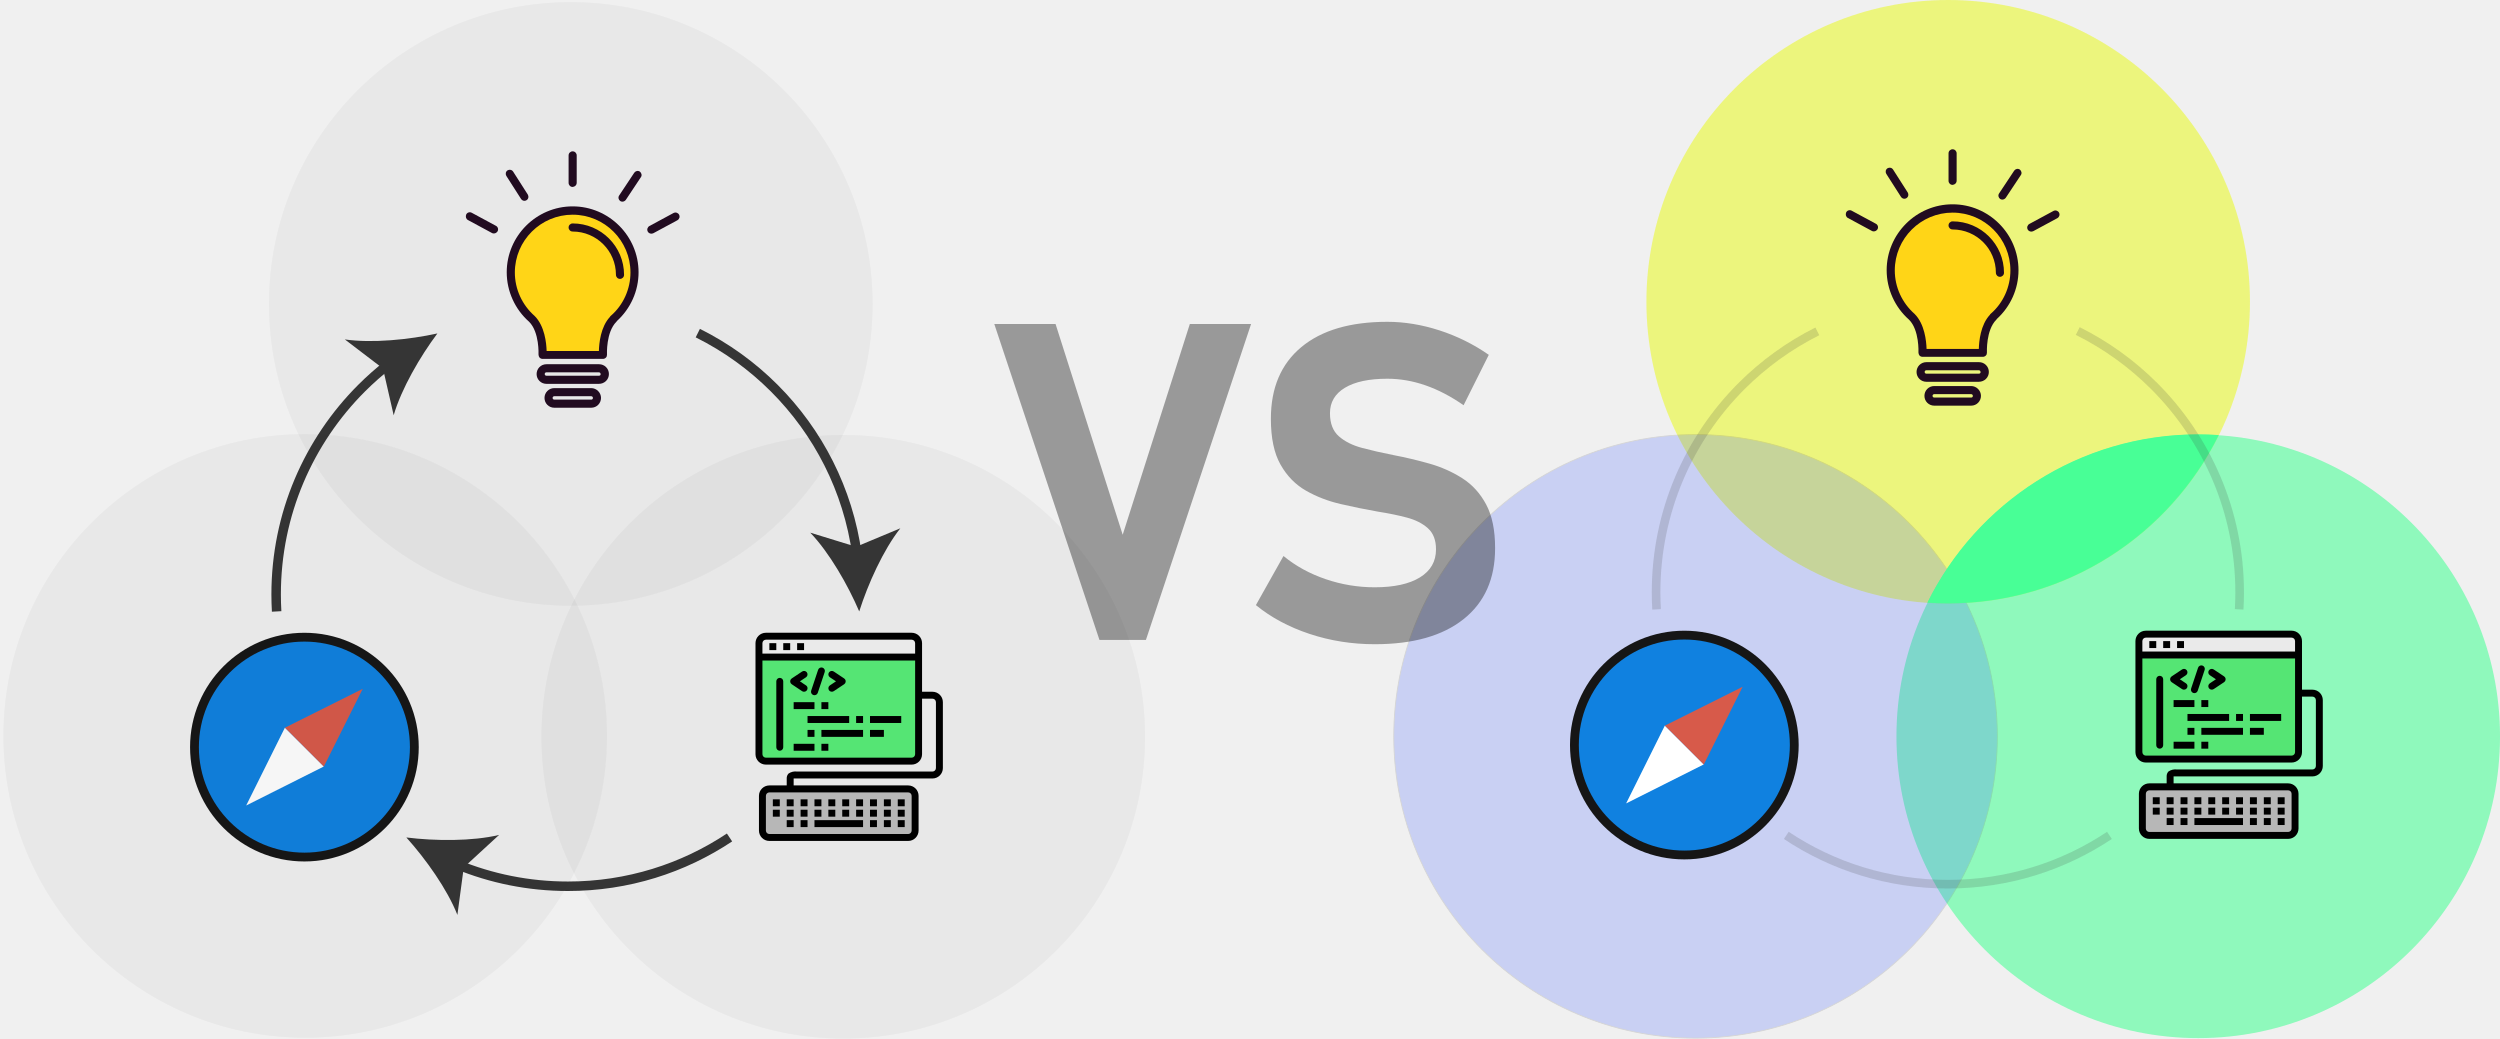
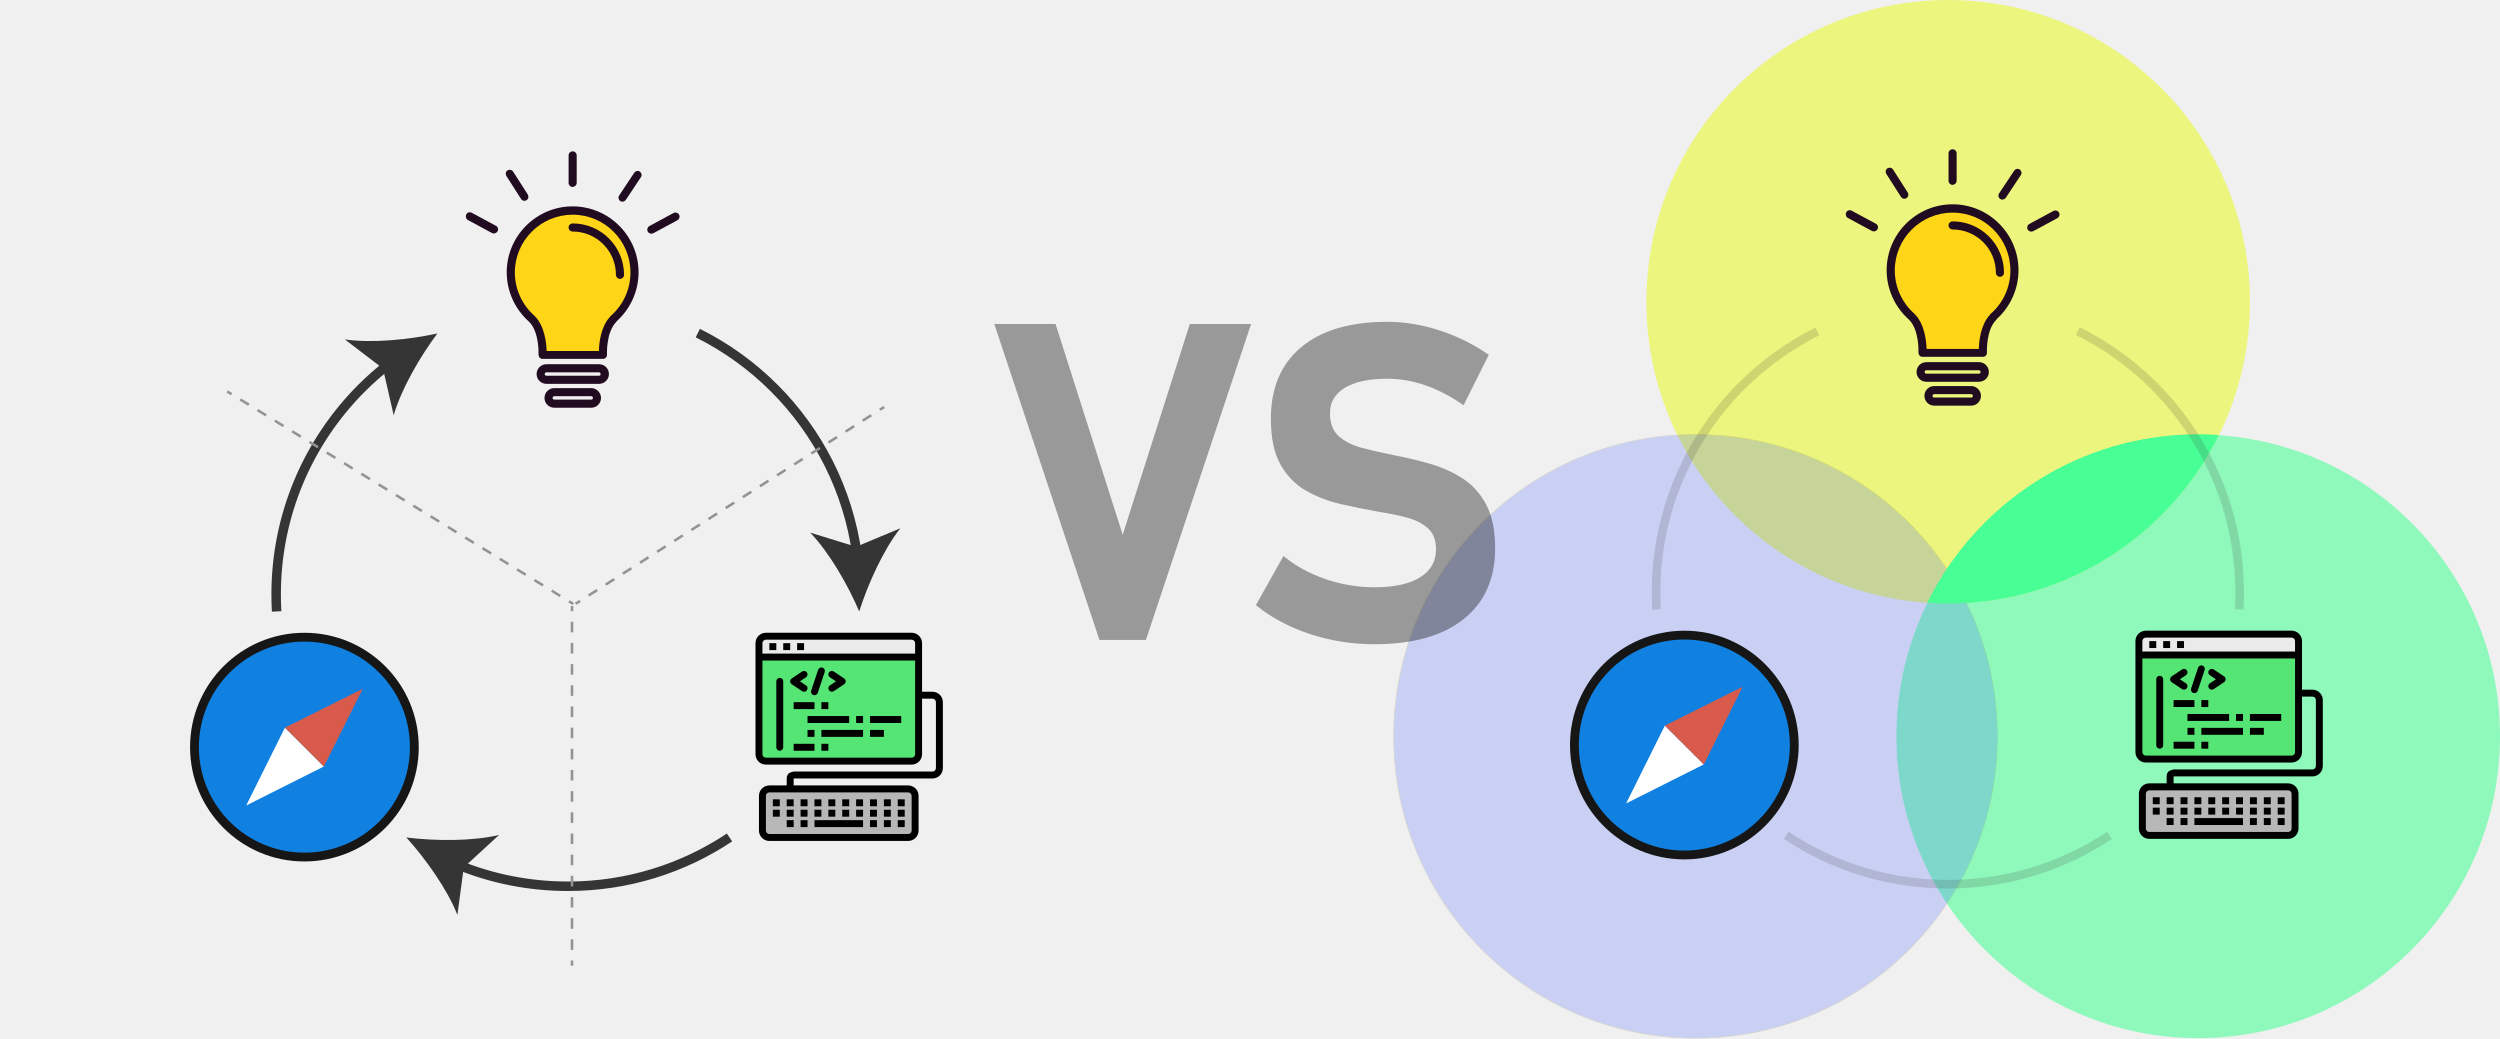
<svg xmlns="http://www.w3.org/2000/svg" version="1.1" id="Ebene_1" x="0px" y="0px" width="2899.5px" height="1204.5px" viewBox="0 0 2899.5 1204.5" style="enable-background:new 0 0 2899.5 1204.5;" xml:space="preserve">
  <style type="text/css">
	.st0{opacity:0.54;fill:#E9F91C;}
	.st1{opacity:0.58;fill:#48FF96;}
	.st2{opacity:0.22;fill:#3E5FFF;stroke:#727272;stroke-miterlimit:10;}
- 	.st3{opacity:0.04;fill:#141414;}
- 	.st4{fill:#48FF96;}
- 	.st5{fill:#FFD517;}
- 	.st6{fill:#210B20;}
- 	.st7{opacity:0.17;fill:none;stroke:#353535;stroke-width:10;stroke-miterlimit:10;}
- 	.st8{fill:#EAEAEA;}
- 	.st9{fill:#55E574;}
- 	.st10{fill:#B7B7B7;}
- 	.st11{fill:#1081E0;stroke:#161616;stroke-width:10.231;stroke-miterlimit:10;}
- 	.st12{fill:#FFFFFF;}
- 	.st13{fill:#D75A4A;}
- 	.st14{fill:none;stroke:#353535;stroke-width:11;stroke-miterlimit:10;}
- 	.st15{fill:#353535;}
- 	.st16{opacity:0.36;}
+ 	.st3{fill:#48FF96;}
+ 	.st4{fill:#FFD517;}
+ 	.st5{fill:#210B20;}
+ 	.st6{opacity:0.17;fill:none;stroke:#353535;stroke-width:10;stroke-miterlimit:10;}
+ 	.st7{fill:#EAEAEA;}
+ 	.st8{fill:#55E574;}
+ 	.st9{fill:#B7B7B7;}
+ 	.st10{fill:#1081E0;stroke:#161616;stroke-width:10.231;stroke-miterlimit:10;}
+ 	.st11{fill:#FFFFFF;}
+ 	.st12{fill:#D75A4A;}
+ 	.st13{fill:none;stroke:#353535;stroke-width:11;stroke-miterlimit:10;}
+ 	.st14{fill:#353535;}
+ 	.st15{opacity:0.36;}
+ 	.st16{fill:none;stroke:#939393;stroke-width:3;stroke-miterlimit:10;}
+ 	.st17{fill:none;stroke:#939393;stroke-width:3;stroke-miterlimit:10;stroke-dasharray:11.773,11.773;}
+ 	.st18{fill:none;stroke:#939393;stroke-width:3;stroke-miterlimit:10;stroke-dasharray:11.784,11.784;}
+ 	.st19{fill:none;stroke:#939393;stroke-width:3;stroke-miterlimit:10;stroke-dasharray:12.277,12.277;}
</style>
  <circle class="st0" cx="2259.5" cy="350" r="350" />
  <circle class="st1" cx="2549.5" cy="854" r="350" />
  <circle class="st2" cx="1966.5" cy="854" r="350" />
-   <circle class="st3" cx="978" cy="854.5" r="350" />
-   <circle class="st3" cx="662" cy="352.5" r="350" />
-   <path class="st4" d="M2235.32,698.96c7.92,0.54,15.92,0.82,23.98,0.82c137.72,0,256.85-79.54,313.98-195.19  c-7.92-0.54-15.92-0.82-23.98-0.82C2411.58,503.78,2292.45,583.32,2235.32,698.96z" />
-   <path class="st5" d="M2312.11,367.58c-13.85,13.85-12.12,41.81-12.12,41.81h-70.26c0,0,1.48-27.96-12.12-41.81  c-15.09-13.36-24.74-32.66-24.74-54.18c0-39.58,32.16-71.75,71.75-71.75s71.75,32.16,71.75,71.75  C2336.36,334.92,2326.95,354.22,2312.11,367.58L2312.11,367.58z" />
-   <g>
-     <path class="st6" d="M2315.82,370.05c16.08-14.6,25.23-35.13,25.23-56.65c0-42.06-34.39-76.45-76.45-76.45   s-76.45,34.39-76.45,76.45c0,22.02,9.65,43.05,25.98,57.4c12.12,12.12,10.89,37.85,10.89,38.1c0,1.24,0.49,2.47,1.24,3.46   c0.99,0.99,2.23,1.48,3.46,1.48h70.01c1.24,0,2.47-0.49,3.46-1.48c0.99-0.99,1.24-2.23,1.24-3.46c0-0.25-1.24-25.98,10.89-38.1   C2315.57,370.55,2315.82,370.3,2315.82,370.05z M2308.89,363.87c-0.49,0.25-0.74,0.74-0.99,1.24   c-10.89,11.63-12.62,30.68-12.86,39.58h-60.61c-0.25-9.15-2.23-28.95-13.85-40.57c-14.6-12.86-23.01-31.17-23.01-50.47   c0-37.11,30.18-67.05,67.05-67.05c37.11,0,67.05,30.18,67.05,67.05C2331.66,332.69,2323.49,351.25,2308.89,363.87z" />
-     <path class="st6" d="M2264.61,256.74c-2.47,0-4.7,1.98-4.7,4.7c0,2.47,1.98,4.7,4.7,4.7c27.71,0,50.22,22.51,50.22,50.22   c0,2.47,1.98,4.7,4.7,4.7c2.47,0,4.7-1.98,4.7-4.7C2324.23,283.46,2297.51,256.74,2264.61,256.74z" />
-     <path class="st6" d="M2306.67,431.41c0-6.43-5.2-11.38-11.38-11.38h-61.11c-6.43,0-11.38,5.2-11.38,11.38   c0,6.43,5.2,11.38,11.38,11.38h60.86C2301.47,442.79,2306.67,437.84,2306.67,431.41z M2295.04,433.39h-60.86   c-1.24,0-1.98-0.99-1.98-1.98c0-1.24,0.99-1.98,1.98-1.98h60.86c1.24,0,1.98,0.99,1.98,1.98   C2297.27,432.64,2296.28,433.39,2295.04,433.39z" />
-     <path class="st6" d="M2286.13,447.73h-42.8c-6.43,0-11.38,5.2-11.38,11.38c0,6.43,5.2,11.38,11.38,11.38h42.8   c6.43,0,11.38-5.2,11.38-11.38S2292.32,447.73,2286.13,447.73z M2286.13,461.09h-42.8c-1.24,0-1.98-0.99-1.98-1.98   c0-1.24,0.99-1.98,1.98-1.98h42.8c1.24,0,1.98,0.99,1.98,1.98C2288.11,460.35,2287.37,461.09,2286.13,461.09z" />
-     <path class="st6" d="M2269.31,209.49v-31.67c0-2.47-1.98-4.7-4.7-4.7c-2.47,0-4.7,1.98-4.7,4.7v31.91c0,2.47,1.98,4.7,4.7,4.7   C2267.33,214.19,2269.31,212.21,2269.31,209.49z" />
-     <path class="st6" d="M2342.54,196.62c-2.23-1.48-4.95-0.74-6.43,1.24l-17.57,26.47c-1.48,2.23-0.74,4.95,1.24,6.43   c0.74,0.49,1.73,0.74,2.47,0.74c1.48,0,2.97-0.74,3.96-1.98l17.57-26.47C2345.26,201.08,2344.52,198.11,2342.54,196.62z" />
-     <path class="st6" d="M2208.7,230.52c0.74,0,1.73-0.25,2.47-0.74c2.23-1.48,2.72-4.21,1.48-6.43l-17.07-26.72   c-1.48-2.23-4.21-2.72-6.43-1.48c-2.23,1.48-2.72,4.21-1.48,6.43l17.07,26.72C2205.73,229.78,2207.21,230.52,2208.7,230.52z" />
-     <path class="st6" d="M2143.14,252.78l27.96,15.09c0.74,0.49,1.48,0.49,2.23,0.49c1.73,0,3.22-0.99,4.21-2.47   c1.24-2.23,0.49-5.2-1.98-6.43l-27.96-15.09c-2.23-1.24-5.2-0.49-6.43,1.98C2140.17,248.83,2140.91,251.55,2143.14,252.78z" />
-     <path class="st6" d="M2355.9,268.62c0.74,0,1.48-0.25,2.23-0.49l27.96-15.09c2.23-1.24,3.22-3.96,1.98-6.43   c-1.24-2.23-3.96-3.22-6.43-1.98l-27.96,15.09c-2.23,1.24-3.22,3.96-1.98,6.43C2352.44,267.63,2354.17,268.62,2355.9,268.62z" />
-   </g>
-   <path class="st7" d="M2071.73,968.89c53.65,35.75,118.09,56.59,187.41,56.59s133.75-20.84,187.41-56.59" />
-   <path class="st7" d="M2107.75,384.32c-32.67,16.37-62.33,37.87-87.91,63.45c-61.24,61.24-99.12,145.84-99.12,239.29  c0,6.61,0.2,13.17,0.57,19.69" />
-   <path class="st7" d="M2596.98,706.75c0.37-6.52,0.57-13.08,0.57-19.69c0-93.45-37.88-178.05-99.12-239.29  c-25.78-25.78-55.69-47.41-88.66-63.83" />
+   <path class="st3" d="M2235.32,698.96c7.92,0.54,15.92,0.82,23.98,0.82c137.72,0,256.85-79.54,313.98-195.19  c-7.92-0.54-15.92-0.82-23.98-0.82C2411.58,503.78,2292.45,583.32,2235.32,698.96z" />
+   <path class="st4" d="M2312.11,367.58c-13.85,13.85-12.12,41.81-12.12,41.81h-70.26c0,0,1.48-27.96-12.12-41.81  c-15.09-13.36-24.74-32.66-24.74-54.18c0-39.58,32.16-71.75,71.75-71.75s71.75,32.16,71.75,71.75  C2336.36,334.92,2326.95,354.22,2312.11,367.58L2312.11,367.58z" />
+   <g>
+     <path class="st5" d="M2315.82,370.05c16.08-14.6,25.23-35.13,25.23-56.65c0-42.06-34.39-76.45-76.45-76.45   s-76.45,34.39-76.45,76.45c0,22.02,9.65,43.05,25.98,57.4c12.12,12.12,10.89,37.85,10.89,38.1c0,1.24,0.49,2.47,1.24,3.46   c0.99,0.99,2.23,1.48,3.46,1.48h70.01c1.24,0,2.47-0.49,3.46-1.48c0.99-0.99,1.24-2.23,1.24-3.46c0-0.25-1.24-25.98,10.89-38.1   C2315.57,370.55,2315.82,370.3,2315.82,370.05z M2308.89,363.87c-0.49,0.25-0.74,0.74-0.99,1.24   c-10.89,11.63-12.62,30.68-12.86,39.58h-60.61c-0.25-9.15-2.23-28.95-13.85-40.57c-14.6-12.86-23.01-31.17-23.01-50.47   c0-37.11,30.18-67.05,67.05-67.05c37.11,0,67.05,30.18,67.05,67.05C2331.66,332.69,2323.49,351.25,2308.89,363.87z" />
+     <path class="st5" d="M2264.61,256.74c-2.47,0-4.7,1.98-4.7,4.7c0,2.47,1.98,4.7,4.7,4.7c27.71,0,50.22,22.51,50.22,50.22   c0,2.47,1.98,4.7,4.7,4.7c2.47,0,4.7-1.98,4.7-4.7C2324.23,283.46,2297.51,256.74,2264.61,256.74z" />
+     <path class="st5" d="M2306.67,431.41c0-6.43-5.2-11.38-11.38-11.38h-61.11c-6.43,0-11.38,5.2-11.38,11.38   c0,6.43,5.2,11.38,11.38,11.38h60.86C2301.47,442.79,2306.67,437.84,2306.67,431.41z M2295.04,433.39h-60.86   c-1.24,0-1.98-0.99-1.98-1.98c0-1.24,0.99-1.98,1.98-1.98h60.86c1.24,0,1.98,0.99,1.98,1.98   C2297.27,432.64,2296.28,433.39,2295.04,433.39z" />
+     <path class="st5" d="M2286.13,447.73h-42.8c-6.43,0-11.38,5.2-11.38,11.38c0,6.43,5.2,11.38,11.38,11.38h42.8   c6.43,0,11.38-5.2,11.38-11.38S2292.32,447.73,2286.13,447.73z M2286.13,461.09h-42.8c-1.24,0-1.98-0.99-1.98-1.98   c0-1.24,0.99-1.98,1.98-1.98h42.8c1.24,0,1.98,0.99,1.98,1.98C2288.11,460.35,2287.37,461.09,2286.13,461.09z" />
+     <path class="st5" d="M2269.31,209.49v-31.67c0-2.47-1.98-4.7-4.7-4.7c-2.47,0-4.7,1.98-4.7,4.7v31.91c0,2.47,1.98,4.7,4.7,4.7   C2267.33,214.19,2269.31,212.21,2269.31,209.49z" />
+     <path class="st5" d="M2342.54,196.62c-2.23-1.48-4.95-0.74-6.43,1.24l-17.57,26.47c-1.48,2.23-0.74,4.95,1.24,6.43   c0.74,0.49,1.73,0.74,2.47,0.74c1.48,0,2.97-0.74,3.96-1.98l17.57-26.47C2345.26,201.08,2344.52,198.11,2342.54,196.62z" />
+     <path class="st5" d="M2208.7,230.52c0.74,0,1.73-0.25,2.47-0.74c2.23-1.48,2.72-4.21,1.48-6.43l-17.07-26.72   c-1.48-2.23-4.21-2.72-6.43-1.48c-2.23,1.48-2.72,4.21-1.48,6.43l17.07,26.72C2205.73,229.78,2207.21,230.52,2208.7,230.52z" />
+     <path class="st5" d="M2143.14,252.78l27.96,15.09c0.74,0.49,1.48,0.49,2.23,0.49c1.73,0,3.22-0.99,4.21-2.47   c1.24-2.23,0.49-5.2-1.98-6.43l-27.96-15.09c-2.23-1.24-5.2-0.49-6.43,1.98C2140.17,248.83,2140.91,251.55,2143.14,252.78z" />
+     <path class="st5" d="M2355.9,268.62c0.74,0,1.48-0.25,2.23-0.49l27.96-15.09c2.23-1.24,3.22-3.96,1.98-6.43   c-1.24-2.23-3.96-3.22-6.43-1.98l-27.96,15.09c-2.23,1.24-3.22,3.96-1.98,6.43C2352.44,267.63,2354.17,268.62,2355.9,268.62z" />
+   </g>
+   <path class="st6" d="M2071.73,968.89c53.65,35.75,118.09,56.59,187.41,56.59s133.75-20.84,187.41-56.59" />
+   <path class="st6" d="M2107.75,384.32c-32.67,16.37-62.33,37.87-87.91,63.45c-61.24,61.24-99.12,145.84-99.12,239.29  c0,6.61,0.2,13.17,0.57,19.69" />
+   <path class="st6" d="M2596.98,706.75c0.37-6.52,0.57-13.08,0.57-19.69c0-93.45-37.88-178.05-99.12-239.29  c-25.78-25.78-55.69-47.41-88.66-63.83" />
  <g id="Programing-2">
-     <path class="st8" d="M2657.78,735.5h-169.04c-4.45,0-8.05,3.6-8.05,8.05v16.1h185.14v-16.1   C2665.83,739.1,2662.22,735.5,2657.78,735.5z" />
-     <path class="st9" d="M2480.69,759.65v112.69c0,4.45,3.6,8.05,8.05,8.05h169.04c4.45,0,8.05-3.6,8.05-8.05V759.65H2480.69z" />
-     <path class="st10" d="M2653.75,912.59h-160.99c-4.45,0-8.05,3.6-8.05,8.05v40.25c0,4.45,3.6,8.05,8.05,8.05h160.99   c4.45,0,8.05-3.6,8.05-8.05v-40.25C2661.8,916.19,2658.2,912.59,2653.75,912.59z" />
+     <path class="st7" d="M2657.78,735.5h-169.04c-4.45,0-8.05,3.6-8.05,8.05v16.1h185.14v-16.1   C2665.83,739.1,2662.22,735.5,2657.78,735.5z" />
+     <path class="st8" d="M2480.69,759.65v112.69c0,4.45,3.6,8.05,8.05,8.05h169.04c4.45,0,8.05-3.6,8.05-8.05V759.65H2480.69z" />
+     <path class="st9" d="M2653.75,912.59h-160.99c-4.45,0-8.05,3.6-8.05,8.05v40.25c0,4.45,3.6,8.05,8.05,8.05h160.99   c4.45,0,8.05-3.6,8.05-8.05v-40.25C2661.8,916.19,2658.2,912.59,2653.75,912.59z" />
    <path d="M2496.79,924.66h8.05v8.05h-8.05V924.66z" />
    <path d="M2512.89,924.66h8.05v8.05h-8.05V924.66z" />
    <path d="M2528.99,924.66h8.05v8.05h-8.05V924.66z" />
    <path d="M2545.08,924.66h8.05v8.05h-8.05V924.66z" />
    <path d="M2561.18,924.66h8.05v8.05h-8.05V924.66z" />
    <path d="M2577.28,924.66h8.05v8.05h-8.05V924.66z" />
    <path d="M2593.38,924.66h8.05v8.05h-8.05V924.66z" />
    <path d="M2609.48,924.66h8.05v8.05h-8.05V924.66z" />
    <path d="M2625.58,924.66h8.05v8.05h-8.05V924.66z" />
    <path d="M2641.68,924.66h8.05v8.05h-8.05V924.66z" />
    <path d="M2496.79,936.73h8.05v8.05h-8.05V936.73z" />
    <path d="M2512.89,936.73h8.05v8.05h-8.05V936.73z" />
    <path d="M2528.99,936.73h8.05v8.05h-8.05V936.73z" />
    <path d="M2545.08,936.73h8.05v8.05h-8.05V936.73z" />
    <path d="M2561.18,936.73h8.05v8.05h-8.05V936.73z" />
    <path d="M2577.28,936.73h8.05v8.05h-8.05V936.73z" />
    <path d="M2593.38,936.73h8.05v8.05h-8.05V936.73z" />
    <path d="M2609.48,936.73h8.05v8.05h-8.05V936.73z" />
    <path d="M2625.58,936.73h8.05v8.05h-8.05V936.73z" />
    <path d="M2641.68,936.73h8.05v8.05h-8.05V936.73z" />
    <path d="M2512.89,948.81h8.05v8.05h-8.05V948.81z" />
    <path d="M2528.99,948.81h8.05v8.05h-8.05V948.81z" />
    <path d="M2545.08,948.81h56.35v8.05h-56.35V948.81z" />
    <path d="M2609.48,948.81h8.05v8.05h-8.05V948.81z" />
    <path d="M2625.58,948.81h8.05v8.05h-8.05V948.81z" />
    <path d="M2641.68,948.81h8.05v8.05h-8.05V948.81z" />
    <path d="M2492.76,743.55h8.05v8.05h-8.05V743.55z" />
    <path d="M2508.86,743.55h8.05v8.05h-8.05V743.55z" />
    <path d="M2524.96,743.55h8.05v8.05h-8.05V743.55z" />
    <path d="M2504.84,783.79c-2.22,0-4.02,1.8-4.02,4.02v76.47c0,2.22,1.8,4.02,4.02,4.02s4.02-1.8,4.02-4.02v-76.47   C2508.86,785.6,2507.06,783.79,2504.84,783.79z" />
    <path d="M2533.01,799.89c2.22,0,4.03-1.8,4.03-4.02c0-1.35-0.67-2.61-1.79-3.35l-7.07-4.7l7.05-4.7c1.85-1.23,2.35-3.73,1.11-5.58   c-1.23-1.85-3.73-2.35-5.58-1.11l-12.07,8.05c-1.85,1.23-2.35,3.73-1.12,5.58c0.29,0.44,0.67,0.82,1.12,1.12l12.07,8.05   C2531.43,799.66,2532.21,799.9,2533.01,799.89L2533.01,799.89z" />
    <path d="M2561.86,798.1c1.23,1.85,3.73,2.35,5.58,1.12c0,0,0,0,0,0l12.07-8.05c1.85-1.23,2.35-3.73,1.12-5.58   c-0.29-0.44-0.67-0.82-1.12-1.12l-12.07-8.05c-1.85-1.23-4.35-0.73-5.58,1.11c-1.23,1.85-0.73,4.35,1.11,5.58l7.06,4.7l-7.05,4.7   C2561.13,793.75,2560.63,796.25,2561.86,798.1C2561.86,798.1,2561.86,798.1,2561.86,798.1L2561.86,798.1z" />
    <path d="M2543.81,803.71c2.11,0.7,4.39-0.44,5.09-2.55l8.05-24.15c0.7-2.11-0.44-4.39-2.55-5.1s-4.39,0.44-5.1,2.55l0,0   l-8.05,24.15C2540.55,800.73,2541.69,803.01,2543.81,803.71C2543.81,803.71,2543.81,803.71,2543.81,803.71z" />
    <path d="M2520.94,811.97h24.15v8.05h-24.15V811.97z" />
    <path d="M2553.13,811.97h8.05v8.05h-8.05V811.97z" />
    <path d="M2537.03,828.07h48.3v8.05h-48.3V828.07z" />
    <path d="M2609.48,828.07h36.22v8.05h-36.22V828.07z" />
    <path d="M2537.03,844.16h8.05v8.05h-8.05V844.16z" />
    <path d="M2553.13,844.16h48.3v8.05h-48.3V844.16z" />
    <path d="M2609.48,844.16h16.1v8.05h-16.1V844.16z" />
    <path d="M2520.94,860.26h24.15v8.05h-24.15V860.26z" />
    <path d="M2553.13,860.26h8.05v8.05h-8.05V860.26z" />
    <path d="M2593.38,828.07h8.05v8.05h-8.05V828.07z" />
    <path d="M2681.93,799.89h-12.07v-56.35c0-6.67-5.41-12.07-12.07-12.07h-169.04c-6.67,0-12.07,5.41-12.07,12.07v128.79   c0,6.67,5.41,12.07,12.07,12.07h169.04c6.67,0,12.07-5.41,12.07-12.07v-64.4h12.07c2.22,0,4.02,1.8,4.02,4.02v76.47   c0,2.22-1.8,4.02-4.02,4.02h-156.97c-3.48-0.48-7.02,0.35-9.94,2.31c-1.47,1.54-2.24,3.61-2.14,5.74v8.05h-20.12   c-6.67,0-12.07,5.41-12.07,12.07v40.25c0,6.67,5.41,12.07,12.07,12.07h160.99c6.67,0,12.07-5.41,12.07-12.07v-40.25   c0-6.67-5.41-12.07-12.07-12.07h-132.82v-8.05c0.76-0.09,160.99,0,160.99,0c6.67,0,12.07-5.41,12.07-12.07v-76.47   C2694,805.3,2688.59,799.89,2681.93,799.89z M2488.74,739.52h169.04c2.22,0,4.02,1.8,4.02,4.02v12.07h-177.09v-12.07   C2484.71,741.32,2486.51,739.52,2488.74,739.52z M2657.78,876.36h-169.04c-2.22,0-4.02-1.8-4.02-4.02V763.67h177.09v108.67   C2661.8,874.56,2660,876.36,2657.78,876.36z M2657.78,920.64v40.25c0,2.22-1.8,4.02-4.02,4.02h-160.99c-2.22,0-4.02-1.8-4.02-4.02   v-40.25c0-2.22,1.8-4.02,4.02-4.02h160.99C2655.98,916.61,2657.78,918.41,2657.78,920.64z" />
  </g>
-   <circle class="st11" cx="1953.5" cy="864.11" r="127.5" />
-   <polygon class="st12" points="1885.97,931.82 1930.87,841.57 1976.04,886.57 " />
-   <polygon class="st13" points="2021.12,796.5 1930.96,841.57 1976.04,886.65 " />
-   <path class="st5" d="M711.66,369.98c-13.85,13.85-12.12,41.81-12.12,41.81h-70.26c0,0,1.48-27.96-12.12-41.81  c-15.09-13.36-24.74-32.66-24.74-54.18c0-39.58,32.16-71.75,71.75-71.75c39.58,0,71.75,32.16,71.75,71.75  C735.9,337.32,726.5,356.62,711.66,369.98L711.66,369.98z" />
-   <g>
-     <path class="st6" d="M715.37,372.45c16.08-14.6,25.23-35.13,25.23-56.65c0-42.06-34.39-76.45-76.45-76.45   c-42.06,0-76.45,34.39-76.45,76.45c0,22.02,9.65,43.05,25.98,57.4c12.12,12.12,10.89,37.85,10.89,38.1c0,1.24,0.49,2.47,1.24,3.46   c0.99,0.99,2.23,1.48,3.46,1.48h70.01c1.24,0,2.47-0.49,3.46-1.48c0.99-0.99,1.24-2.23,1.24-3.46c0-0.25-1.24-25.98,10.89-38.1   C715.12,372.94,715.37,372.7,715.37,372.45z M708.44,366.27c-0.49,0.25-0.74,0.74-0.99,1.24c-10.89,11.63-12.62,30.68-12.86,39.58   h-60.61c-0.25-9.15-2.23-28.95-13.85-40.57c-14.6-12.86-23.01-31.17-23.01-50.47c0-37.11,30.18-67.05,67.05-67.05   c37.11,0,67.05,30.18,67.05,67.05C731.2,335.09,723.04,353.65,708.44,366.27z" />
-     <path class="st6" d="M664.16,259.14c-2.47,0-4.7,1.98-4.7,4.7c0,2.47,1.98,4.7,4.7,4.7c27.71,0,50.22,22.51,50.22,50.22   c0,2.47,1.98,4.7,4.7,4.7c2.47,0,4.7-1.98,4.7-4.7C723.78,285.86,697.06,259.14,664.16,259.14z" />
-     <path class="st6" d="M706.22,433.81c0-6.43-5.2-11.38-11.38-11.38h-61.11c-6.43,0-11.38,5.2-11.38,11.38   c0,6.43,5.2,11.38,11.38,11.38h60.86C701.02,445.19,706.22,440.24,706.22,433.81z M694.59,435.78h-60.86   c-1.24,0-1.98-0.99-1.98-1.98c0-1.24,0.99-1.98,1.98-1.98h60.86c1.24,0,1.98,0.99,1.98,1.98   C696.81,435.04,695.82,435.78,694.59,435.78z" />
-     <path class="st6" d="M685.68,450.13h-42.8c-6.43,0-11.38,5.2-11.38,11.38c0,6.43,5.2,11.38,11.38,11.38h42.8   c6.43,0,11.38-5.2,11.38-11.38S691.87,450.13,685.68,450.13z M685.68,463.49h-42.8c-1.24,0-1.98-0.99-1.98-1.98   c0-1.24,0.99-1.98,1.98-1.98h42.8c1.24,0,1.98,0.99,1.98,1.98C687.66,462.75,686.92,463.49,685.68,463.49z" />
-     <path class="st6" d="M668.86,211.89v-31.67c0-2.47-1.98-4.7-4.7-4.7c-2.47,0-4.7,1.98-4.7,4.7v31.91c0,2.47,1.98,4.7,4.7,4.7   C666.88,216.59,668.86,214.61,668.86,211.89z" />
-     <path class="st6" d="M742.09,199.02c-2.23-1.48-4.95-0.74-6.43,1.24l-17.57,26.47c-1.48,2.23-0.74,4.95,1.24,6.43   c0.74,0.49,1.73,0.74,2.47,0.74c1.48,0,2.97-0.74,3.96-1.98l17.57-26.47C744.81,203.48,744.07,200.51,742.09,199.02z" />
-     <path class="st6" d="M608.25,232.92c0.74,0,1.73-0.25,2.47-0.74c2.23-1.48,2.72-4.21,1.48-6.43l-17.07-26.72   c-1.48-2.23-4.21-2.72-6.43-1.48c-2.23,1.48-2.72,4.21-1.48,6.43l17.07,26.72C605.28,232.17,606.76,232.92,608.25,232.92z" />
-     <path class="st6" d="M542.68,255.18l27.96,15.09c0.74,0.49,1.48,0.49,2.23,0.49c1.73,0,3.22-0.99,4.21-2.47   c1.24-2.23,0.49-5.2-1.98-6.43l-27.96-15.09c-2.23-1.24-5.2-0.49-6.43,1.98C539.72,251.22,540.46,253.95,542.68,255.18z" />
-     <path class="st6" d="M755.45,271.02c0.74,0,1.48-0.25,2.23-0.49l27.96-15.09c2.23-1.24,3.22-3.96,1.98-6.43   c-1.24-2.23-3.96-3.22-6.43-1.98l-27.96,15.09c-2.23,1.24-3.22,3.96-1.98,6.43C751.98,270.03,753.72,271.02,755.45,271.02z" />
-   </g>
-   <g>
-     <g>
-       <path class="st14" d="M529.88,1002.5c39.7,16.36,83.2,25.38,128.8,25.38c69.31,0,133.75-20.84,187.41-56.59" />
+   <circle class="st10" cx="1953.5" cy="864.11" r="127.5" />
+   <polygon class="st11" points="1885.97,931.82 1930.87,841.57 1976.04,886.57 " />
+   <polygon class="st12" points="2021.12,796.5 1930.96,841.57 1976.04,886.65 " />
+   <path class="st4" d="M711.66,369.98c-13.85,13.85-12.12,41.81-12.12,41.81h-70.26c0,0,1.48-27.96-12.12-41.81  c-15.09-13.36-24.74-32.66-24.74-54.18c0-39.58,32.16-71.75,71.75-71.75c39.58,0,71.75,32.16,71.75,71.75  C735.9,337.32,726.5,356.62,711.66,369.98L711.66,369.98z" />
+   <g>
+     <path class="st5" d="M715.37,372.45c16.08-14.6,25.23-35.13,25.23-56.65c0-42.06-34.39-76.45-76.45-76.45   c-42.06,0-76.45,34.39-76.45,76.45c0,22.02,9.65,43.05,25.98,57.4c12.12,12.12,10.89,37.85,10.89,38.1c0,1.24,0.49,2.47,1.24,3.46   c0.99,0.99,2.23,1.48,3.46,1.48h70.01c1.24,0,2.47-0.49,3.46-1.48c0.99-0.99,1.24-2.23,1.24-3.46c0-0.25-1.24-25.98,10.89-38.1   C715.12,372.94,715.37,372.7,715.37,372.45z M708.44,366.27c-0.49,0.25-0.74,0.74-0.99,1.24c-10.89,11.63-12.62,30.68-12.86,39.58   h-60.61c-0.25-9.15-2.23-28.95-13.85-40.57c-14.6-12.86-23.01-31.17-23.01-50.47c0-37.11,30.18-67.05,67.05-67.05   c37.11,0,67.05,30.18,67.05,67.05C731.2,335.09,723.04,353.65,708.44,366.27z" />
+     <path class="st5" d="M664.16,259.14c-2.47,0-4.7,1.98-4.7,4.7c0,2.47,1.98,4.7,4.7,4.7c27.71,0,50.22,22.51,50.22,50.22   c0,2.47,1.98,4.7,4.7,4.7c2.47,0,4.7-1.98,4.7-4.7C723.78,285.86,697.06,259.14,664.16,259.14z" />
+     <path class="st5" d="M706.22,433.81c0-6.43-5.2-11.38-11.38-11.38h-61.11c-6.43,0-11.38,5.2-11.38,11.38   c0,6.43,5.2,11.38,11.38,11.38h60.86C701.02,445.19,706.22,440.24,706.22,433.81z M694.59,435.78h-60.86   c-1.24,0-1.98-0.99-1.98-1.98c0-1.24,0.99-1.98,1.98-1.98h60.86c1.24,0,1.98,0.99,1.98,1.98   C696.81,435.04,695.82,435.78,694.59,435.78z" />
+     <path class="st5" d="M685.68,450.13h-42.8c-6.43,0-11.38,5.2-11.38,11.38c0,6.43,5.2,11.38,11.38,11.38h42.8   c6.43,0,11.38-5.2,11.38-11.38S691.87,450.13,685.68,450.13z M685.68,463.49h-42.8c-1.24,0-1.98-0.99-1.98-1.98   c0-1.24,0.99-1.98,1.98-1.98h42.8c1.24,0,1.98,0.99,1.98,1.98C687.66,462.75,686.92,463.49,685.68,463.49z" />
+     <path class="st5" d="M668.86,211.89v-31.67c0-2.47-1.98-4.7-4.7-4.7c-2.47,0-4.7,1.98-4.7,4.7v31.91c0,2.47,1.98,4.7,4.7,4.7   C666.88,216.59,668.86,214.61,668.86,211.89z" />
+     <path class="st5" d="M742.09,199.02c-2.23-1.48-4.95-0.74-6.43,1.24l-17.57,26.47c-1.48,2.23-0.74,4.95,1.24,6.43   c0.74,0.49,1.73,0.74,2.47,0.74c1.48,0,2.97-0.74,3.96-1.98l17.57-26.47C744.81,203.48,744.07,200.51,742.09,199.02z" />
+     <path class="st5" d="M608.25,232.92c0.74,0,1.73-0.25,2.47-0.74c2.23-1.48,2.72-4.21,1.48-6.43l-17.07-26.72   c-1.48-2.23-4.21-2.72-6.43-1.48c-2.23,1.48-2.72,4.21-1.48,6.43l17.07,26.72C605.28,232.17,606.76,232.92,608.25,232.92z" />
+     <path class="st5" d="M542.68,255.18l27.96,15.09c0.74,0.49,1.48,0.49,2.23,0.49c1.73,0,3.22-0.99,4.21-2.47   c1.24-2.23,0.49-5.2-1.98-6.43l-27.96-15.09c-2.23-1.24-5.2-0.49-6.43,1.98C539.72,251.22,540.46,253.95,542.68,255.18z" />
+     <path class="st5" d="M755.45,271.02c0.74,0,1.48-0.25,2.23-0.49l27.96-15.09c2.23-1.24,3.22-3.96,1.98-6.43   c-1.24-2.23-3.96-3.22-6.43-1.98l-27.96,15.09c-2.23,1.24-3.22,3.96-1.98,6.43C751.98,270.03,753.72,271.02,755.45,271.02z" />
+   </g>
+   <g>
+     <g>
+       <path class="st13" d="M529.88,1002.5c39.7,16.36,83.2,25.38,128.8,25.38c69.31,0,133.75-20.84,187.41-56.59" />
      <g>
-         <path class="st15" d="M471.28,971.29c22.34,24.72,47.58,60.17,59.2,89.84l7.4-55.14l40.95-37.64     C547.84,975.83,504.33,975.45,471.28,971.29z" />
+         <path class="st14" d="M471.28,971.29c22.34,24.72,47.58,60.17,59.2,89.84l7.4-55.14l40.95-37.64     C547.84,975.83,504.33,975.45,471.28,971.29z" />
      </g>
    </g>
  </g>
  <g>
    <g>
-       <path class="st14" d="M451.15,422.14c-11.17,8.68-21.77,18.04-31.76,28.03c-61.24,61.24-99.12,145.84-99.12,239.29    c0,6.61,0.2,13.17,0.57,19.69" />
+       <path class="st13" d="M451.15,422.14c-11.17,8.68-21.77,18.04-31.76,28.03c-61.24,61.24-99.12,145.84-99.12,239.29    c0,6.61,0.2,13.17,0.57,19.69" />
      <g>
-         <path class="st15" d="M507.3,386.72c-32.54,7.18-75.83,11.54-107.37,6.95l44.24,33.73l12.42,54.22     C465.45,450.99,487.32,413.37,507.3,386.72z" />
+         <path class="st14" d="M507.3,386.72c-32.54,7.18-75.83,11.54-107.37,6.95l44.24,33.73l12.42,54.22     C465.45,450.99,487.32,413.37,507.3,386.72z" />
      </g>
    </g>
  </g>
  <g>
    <g>
-       <path class="st14" d="M993.91,642.81c-10.31-74.79-45.06-141.77-95.93-192.64c-25.78-25.78-55.69-47.41-88.66-63.83" />
+       <path class="st13" d="M993.91,642.81c-10.31-74.79-45.06-141.77-95.93-192.64c-25.78-25.78-55.69-47.41-88.66-63.83" />
      <g>
-         <path class="st15" d="M996.53,709.15c10.06-31.76,27.93-71.44,47.69-96.45l-51.33,21.44l-53.16-16.36     C961.81,640.76,983.44,678.51,996.53,709.15z" />
+         <path class="st14" d="M996.53,709.15c10.06-31.76,27.93-71.44,47.69-96.45l-51.33,21.44l-53.16-16.36     C961.81,640.76,983.44,678.51,996.53,709.15z" />
      </g>
    </g>
  </g>
  <g id="Programing-2_1_">
-     <path class="st8" d="M1057.33,737.9H888.29c-4.45,0-8.05,3.6-8.05,8.05v16.1h185.14v-16.1   C1065.37,741.5,1061.77,737.9,1057.33,737.9z" />
-     <path class="st9" d="M880.24,762.04v112.69c0,4.45,3.6,8.05,8.05,8.05h169.04c4.45,0,8.05-3.6,8.05-8.05V762.04H880.24z" />
-     <path class="st10" d="M1053.3,914.98H892.31c-4.45,0-8.05,3.6-8.05,8.05v40.25c0,4.45,3.6,8.05,8.05,8.05h160.99   c4.45,0,8.05-3.6,8.05-8.05v-40.25C1061.35,918.59,1057.75,914.98,1053.3,914.98z" />
+     <path class="st7" d="M1057.33,737.9H888.29c-4.45,0-8.05,3.6-8.05,8.05v16.1h185.14v-16.1   C1065.37,741.5,1061.77,737.9,1057.33,737.9z" />
+     <path class="st8" d="M880.24,762.04v112.69c0,4.45,3.6,8.05,8.05,8.05h169.04c4.45,0,8.05-3.6,8.05-8.05V762.04H880.24z" />
+     <path class="st9" d="M1053.3,914.98H892.31c-4.45,0-8.05,3.6-8.05,8.05v40.25c0,4.45,3.6,8.05,8.05,8.05h160.99   c4.45,0,8.05-3.6,8.05-8.05v-40.25C1061.35,918.59,1057.75,914.98,1053.3,914.98z" />
    <path d="M896.34,927.06h8.05v8.05h-8.05V927.06z" />
    <path d="M912.43,927.06h8.05v8.05h-8.05V927.06z" />
    <path d="M928.53,927.06h8.05v8.05h-8.05V927.06z" />
    <path d="M944.63,927.06h8.05v8.05h-8.05V927.06z" />
    <path d="M960.73,927.06h8.05v8.05h-8.05V927.06z" />
    <path d="M976.83,927.06h8.05v8.05h-8.05V927.06z" />
    <path d="M992.93,927.06h8.05v8.05h-8.05V927.06z" />
    <path d="M1009.03,927.06h8.05v8.05h-8.05V927.06z" />
    <path d="M1025.13,927.06h8.05v8.05h-8.05V927.06z" />
    <path d="M1041.23,927.06h8.05v8.05h-8.05V927.06z" />
    <path d="M896.34,939.13h8.05v8.05h-8.05V939.13z" />
    <path d="M912.43,939.13h8.05v8.05h-8.05V939.13z" />
    <path d="M928.53,939.13h8.05v8.05h-8.05V939.13z" />
    <path d="M944.63,939.13h8.05v8.05h-8.05V939.13z" />
    <path d="M960.73,939.13h8.05v8.05h-8.05V939.13z" />
    <path d="M976.83,939.13h8.05v8.05h-8.05V939.13z" />
    <path d="M992.93,939.13h8.05v8.05h-8.05V939.13z" />
    <path d="M1009.03,939.13h8.05v8.05h-8.05V939.13z" />
    <path d="M1025.13,939.13h8.05v8.05h-8.05V939.13z" />
    <path d="M1041.23,939.13h8.05v8.05h-8.05V939.13z" />
    <path d="M912.43,951.21h8.05v8.05h-8.05V951.21z" />
    <path d="M928.53,951.21h8.05v8.05h-8.05V951.21z" />
    <path d="M944.63,951.21h56.35v8.05h-56.35V951.21z" />
    <path d="M1009.03,951.21h8.05v8.05h-8.05V951.21z" />
    <path d="M1025.13,951.21h8.05v8.05h-8.05V951.21z" />
    <path d="M1041.23,951.21h8.05v8.05h-8.05V951.21z" />
    <path d="M892.31,745.94h8.05v8.05h-8.05V745.94z" />
    <path d="M908.41,745.94h8.05v8.05h-8.05V745.94z" />
    <path d="M924.51,745.94h8.05v8.05h-8.05V745.94z" />
    <path d="M904.38,786.19c-2.22,0-4.02,1.8-4.02,4.02v76.47c0,2.22,1.8,4.02,4.02,4.02c2.22,0,4.02-1.8,4.02-4.02v-76.47   C908.41,787.99,906.61,786.19,904.38,786.19z" />
    <path d="M932.56,802.29c2.22,0,4.03-1.8,4.03-4.02c0-1.35-0.67-2.61-1.79-3.35l-7.07-4.7l7.05-4.7c1.85-1.23,2.35-3.73,1.11-5.58   c-1.23-1.85-3.73-2.35-5.58-1.11l-12.07,8.05c-1.85,1.23-2.35,3.73-1.12,5.58c0.29,0.44,0.67,0.82,1.12,1.12l12.07,8.05   C930.98,802.06,931.76,802.29,932.56,802.29L932.56,802.29z" />
    <path d="M961.41,800.5c1.23,1.85,3.73,2.35,5.58,1.12c0,0,0,0,0,0l12.07-8.05c1.85-1.23,2.35-3.73,1.12-5.58   c-0.29-0.44-0.67-0.82-1.12-1.12l-12.07-8.05c-1.85-1.23-4.35-0.73-5.58,1.11c-1.23,1.85-0.73,4.35,1.11,5.58l7.06,4.7l-7.05,4.7   C960.68,796.15,960.18,798.64,961.41,800.5C961.41,800.5,961.41,800.5,961.41,800.5L961.41,800.5z" />
    <path d="M943.36,806.11c2.11,0.7,4.39-0.44,5.09-2.55l8.05-24.15c0.7-2.11-0.44-4.39-2.55-5.1c-2.11-0.7-4.39,0.44-5.1,2.55l0,0   l-8.05,24.15C940.1,803.13,941.24,805.41,943.36,806.11C943.35,806.11,943.36,806.11,943.36,806.11z" />
    <path d="M920.48,814.37h24.15v8.05h-24.15V814.37z" />
    <path d="M952.68,814.37h8.05v8.05h-8.05V814.37z" />
    <path d="M936.58,830.46h48.3v8.05h-48.3V830.46z" />
    <path d="M1009.03,830.46h36.22v8.05h-36.22V830.46z" />
    <path d="M936.58,846.56h8.05v8.05h-8.05V846.56z" />
    <path d="M952.68,846.56h48.3v8.05h-48.3V846.56z" />
    <path d="M1009.03,846.56h16.1v8.05h-16.1V846.56z" />
    <path d="M920.48,862.66h24.15v8.05h-24.15V862.66z" />
    <path d="M952.68,862.66h8.05v8.05h-8.05V862.66z" />
    <path d="M992.93,830.46h8.05v8.05h-8.05V830.46z" />
    <path d="M1081.47,802.29h-12.07v-56.35c0-6.67-5.41-12.07-12.07-12.07H888.29c-6.67,0-12.07,5.41-12.07,12.07v128.79   c0,6.67,5.41,12.07,12.07,12.07h169.04c6.67,0,12.07-5.41,12.07-12.07v-64.4h12.07c2.22,0,4.02,1.8,4.02,4.02v76.47   c0,2.22-1.8,4.02-4.02,4.02H924.51c-3.48-0.48-7.02,0.35-9.94,2.31c-1.47,1.54-2.24,3.61-2.14,5.74v8.05h-20.12   c-6.67,0-12.07,5.41-12.07,12.07v40.25c0,6.67,5.41,12.07,12.07,12.07h160.99c6.67,0,12.07-5.41,12.07-12.07v-40.25   c0-6.67-5.41-12.07-12.07-12.07H920.48v-8.05c0.76-0.09,160.99,0,160.99,0c6.67,0,12.07-5.41,12.07-12.07v-76.47   C1093.55,807.7,1088.14,802.29,1081.47,802.29z M888.29,741.92h169.04c2.22,0,4.02,1.8,4.02,4.02v12.07H884.26v-12.07   C884.26,743.72,886.06,741.92,888.29,741.92z M1057.33,878.76H888.29c-2.22,0-4.02-1.8-4.02-4.02V766.07h177.09v108.67   C1061.35,876.96,1059.55,878.76,1057.33,878.76z M1057.33,923.03v40.25c0,2.22-1.8,4.02-4.02,4.02H892.31   c-2.22,0-4.02-1.8-4.02-4.02v-40.25c0-2.22,1.8-4.02,4.02-4.02h160.99C1055.52,919.01,1057.33,920.81,1057.33,923.03z" />
  </g>
-   <circle class="st11" cx="353.05" cy="866.51" r="127.5" />
-   <polygon class="st12" points="285.52,934.22 330.42,843.97 375.59,888.97 " />
-   <polygon class="st13" points="420.67,798.89 330.51,843.97 375.59,889.05 " />
-   <g class="st16">
+   <circle class="st10" cx="353.05" cy="866.51" r="127.5" />
+   <polygon class="st11" points="285.52,934.22 330.42,843.97 375.59,888.97 " />
+   <polygon class="st12" points="420.67,798.89 330.51,843.97 375.59,889.05 " />
+   <g class="st15">
    <path d="M1275.13,742.16l-121.95-366.36h71.06l77.86,244.41l77.86-244.41H1451l-121.95,366.36H1275.13z" />
    <path d="M1594.41,747.17c-26.37,0-51.57-3.99-75.59-11.97c-24.02-7.97-44.77-19.11-62.24-33.39l32-56.95   c14.11,11.59,30.4,20.54,48.88,26.83c18.48,6.3,37.46,9.45,56.95,9.45c22.51,0,39.98-3.82,52.41-11.47   c12.43-7.64,18.65-18.43,18.65-32.38v-0.25c0-10.58-3.11-18.68-9.32-24.31c-6.22-5.63-14.41-9.78-24.57-12.47   c-10.17-2.68-21.21-4.95-33.13-6.8c-14.28-2.52-28.72-5.46-43.34-8.82c-14.61-3.36-28.06-8.52-40.32-15.5   c-12.26-6.97-22.13-17.05-29.61-30.24c-7.48-13.18-11.21-30.87-11.21-53.04v-0.25c0-35.78,11.76-63.45,35.28-83.02   c23.52-19.57,56.78-29.36,99.78-29.36c19.82,0,39.98,3.32,60.47,9.95c20.49,6.64,39.56,16.09,57.2,28.35l-29.23,58.46   c-29.4-20.49-58.88-30.74-88.44-30.74c-21.17,0-37.54,3.49-49.13,10.46c-11.59,6.97-17.39,16.76-17.39,29.36v0.25   c0,11.76,3.44,20.66,10.33,26.71c6.89,6.05,15.87,10.54,26.96,13.48c11.09,2.94,23.01,5.67,35.78,8.19   c14.11,2.69,28.13,6.01,42.08,9.95c13.94,3.95,26.71,9.62,38.3,17.01c11.59,7.39,20.83,17.55,27.72,30.49   c6.89,12.94,10.33,29.73,10.33,50.39v0.51c0,35.28-12.18,62.61-36.54,82.02C1673.11,737.47,1638.76,747.17,1594.41,747.17z" />
  </g>
-   <circle class="st3" cx="354" cy="853.5" r="350" />
+   <g>
+     <g>
+       <line class="st16" x1="665" y1="700.5" x2="659.89" y2="697.36" />
+       <line class="st17" x1="649.85" y1="691.2" x2="273.63" y2="460.22" />
+       <line class="st16" x1="268.61" y1="457.14" x2="263.5" y2="454" />
+     </g>
+   </g>
+   <g>
+     <g>
+       <line class="st16" x1="1025.5" y1="472" x2="1020.44" y2="475.23" />
+       <line class="st18" x1="1010.51" y1="481.56" x2="677.68" y2="693.83" />
+       <line class="st16" x1="672.71" y1="697" x2="667.65" y2="700.22" />
+     </g>
+   </g>
+   <g>
+     <g>
+       <line class="st16" x1="663.43" y1="1120" x2="663.43" y2="1114" />
+       <line class="st19" x1="663.43" y1="1101.72" x2="663.43" y2="715.01" />
+       <line class="st16" x1="663.43" y1="708.87" x2="663.43" y2="702.87" />
+     </g>
+   </g>
</svg>
